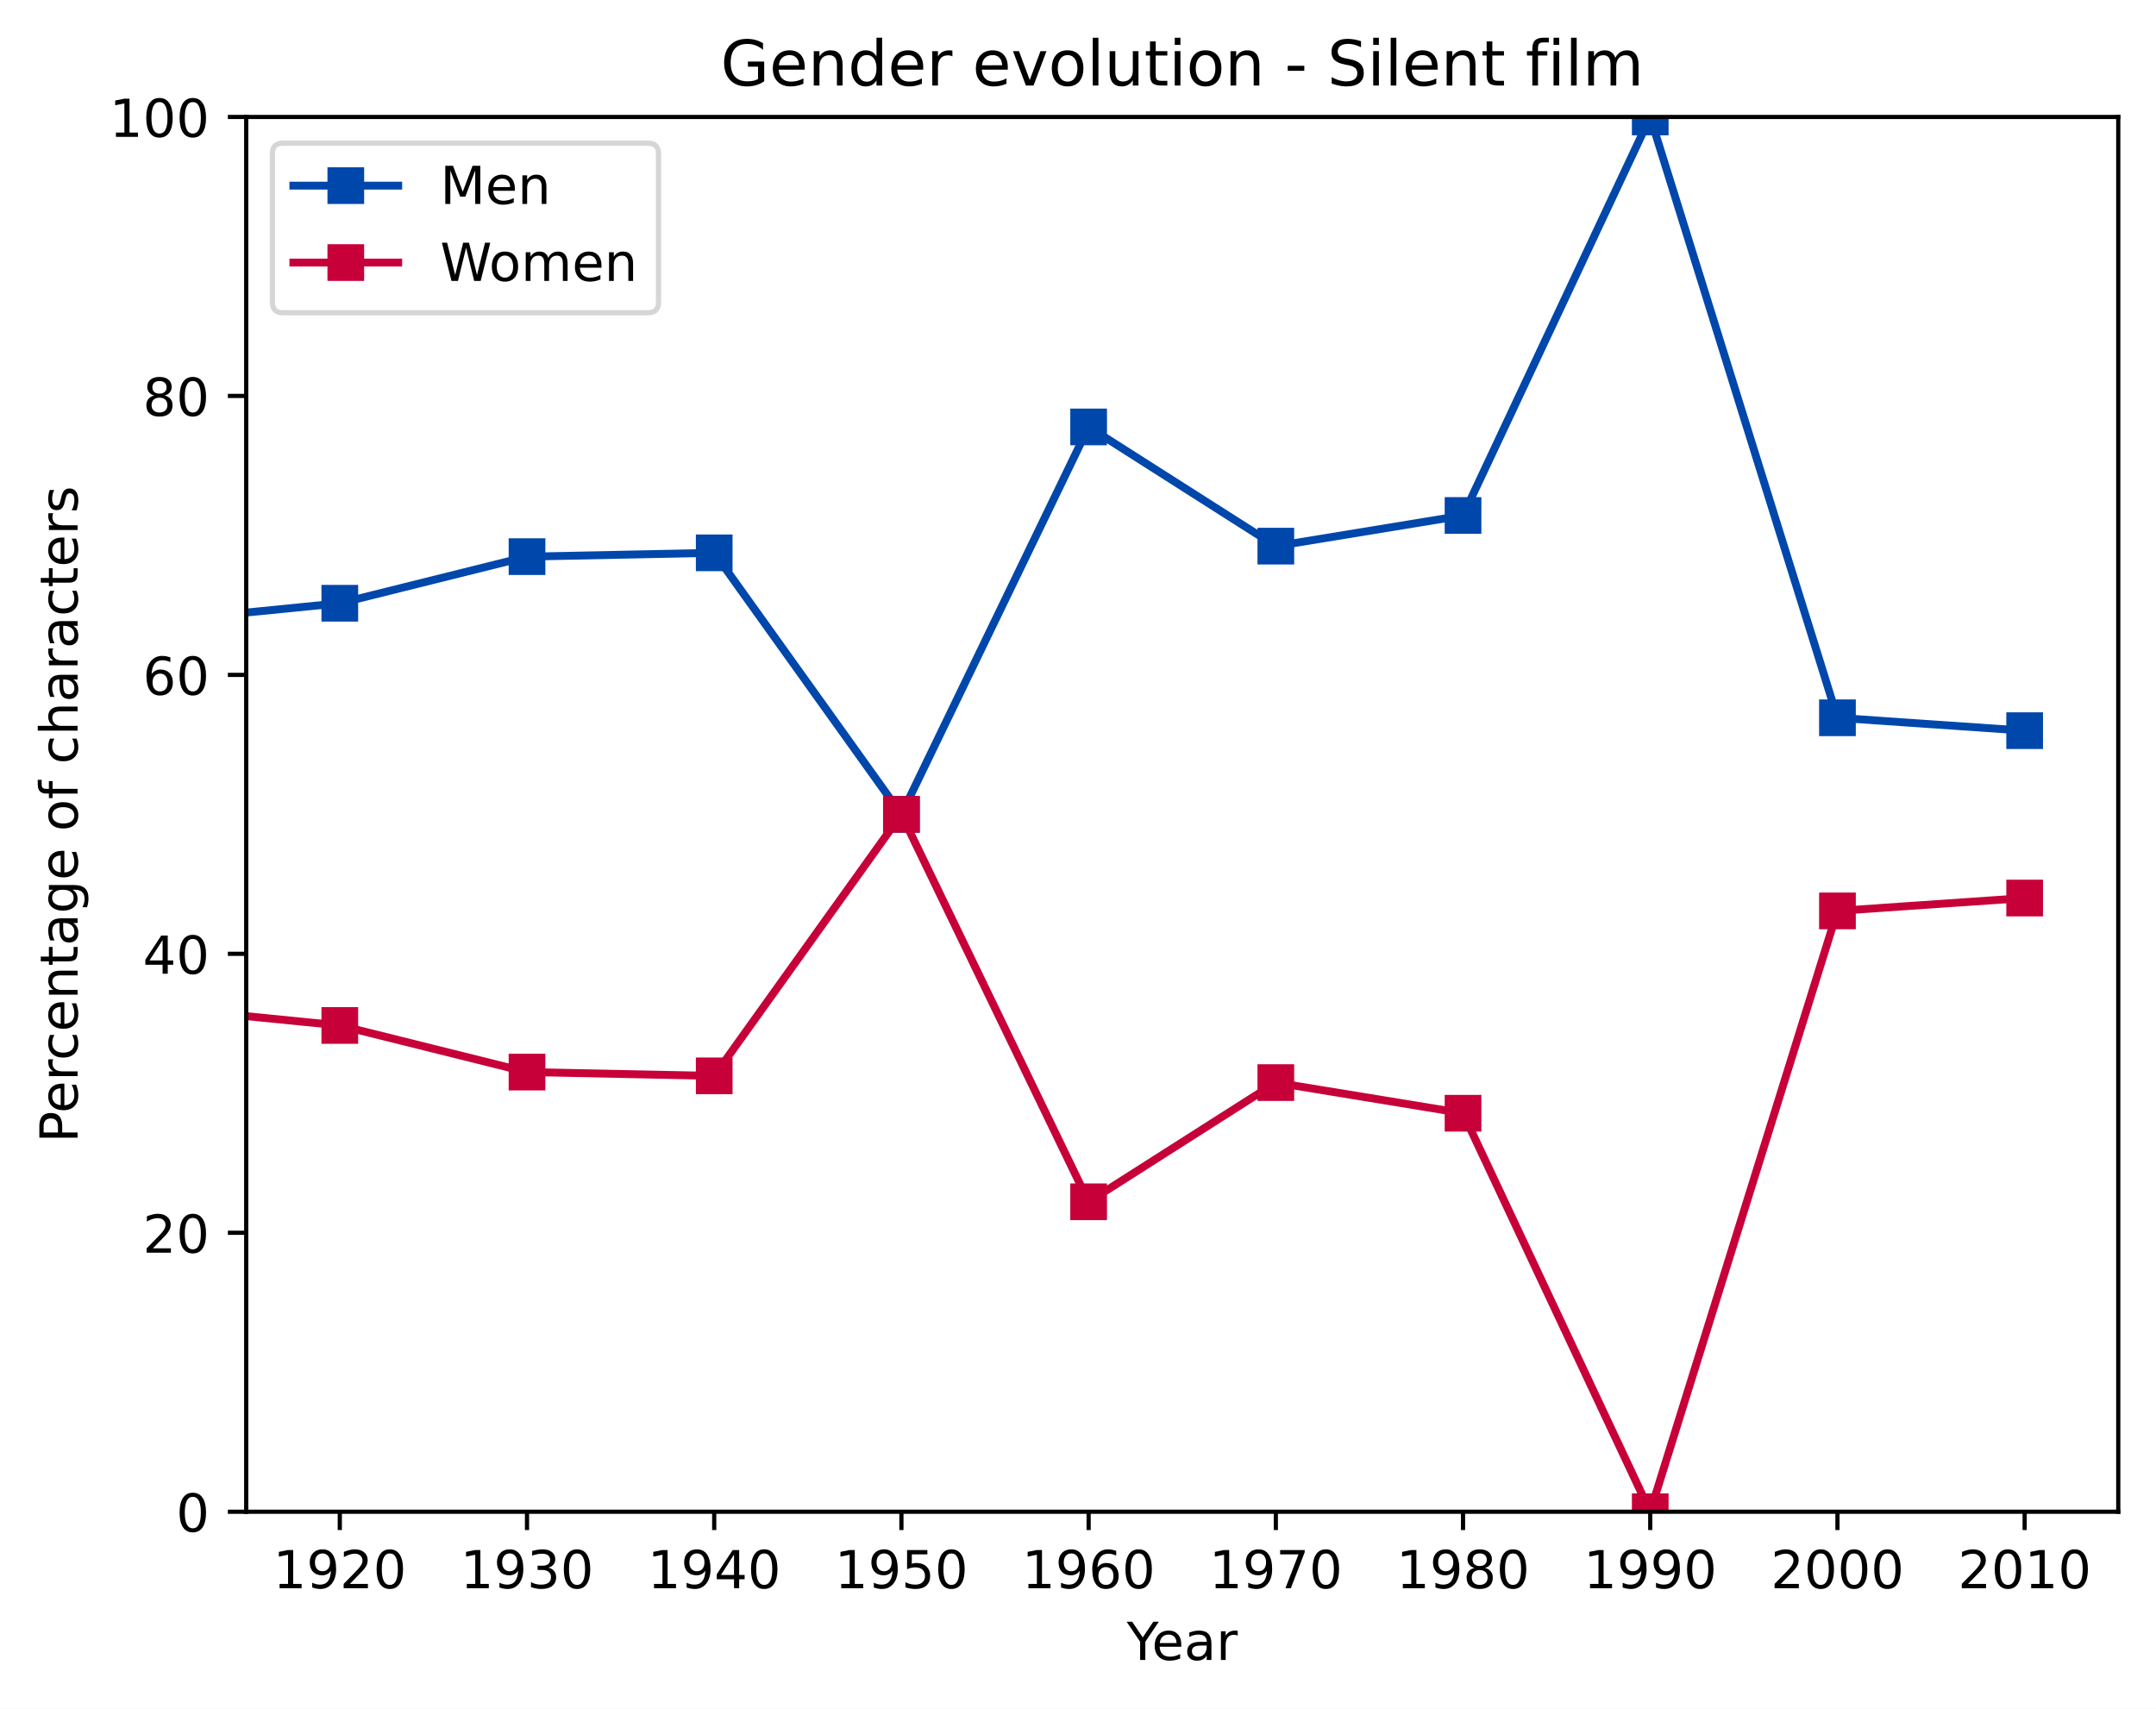
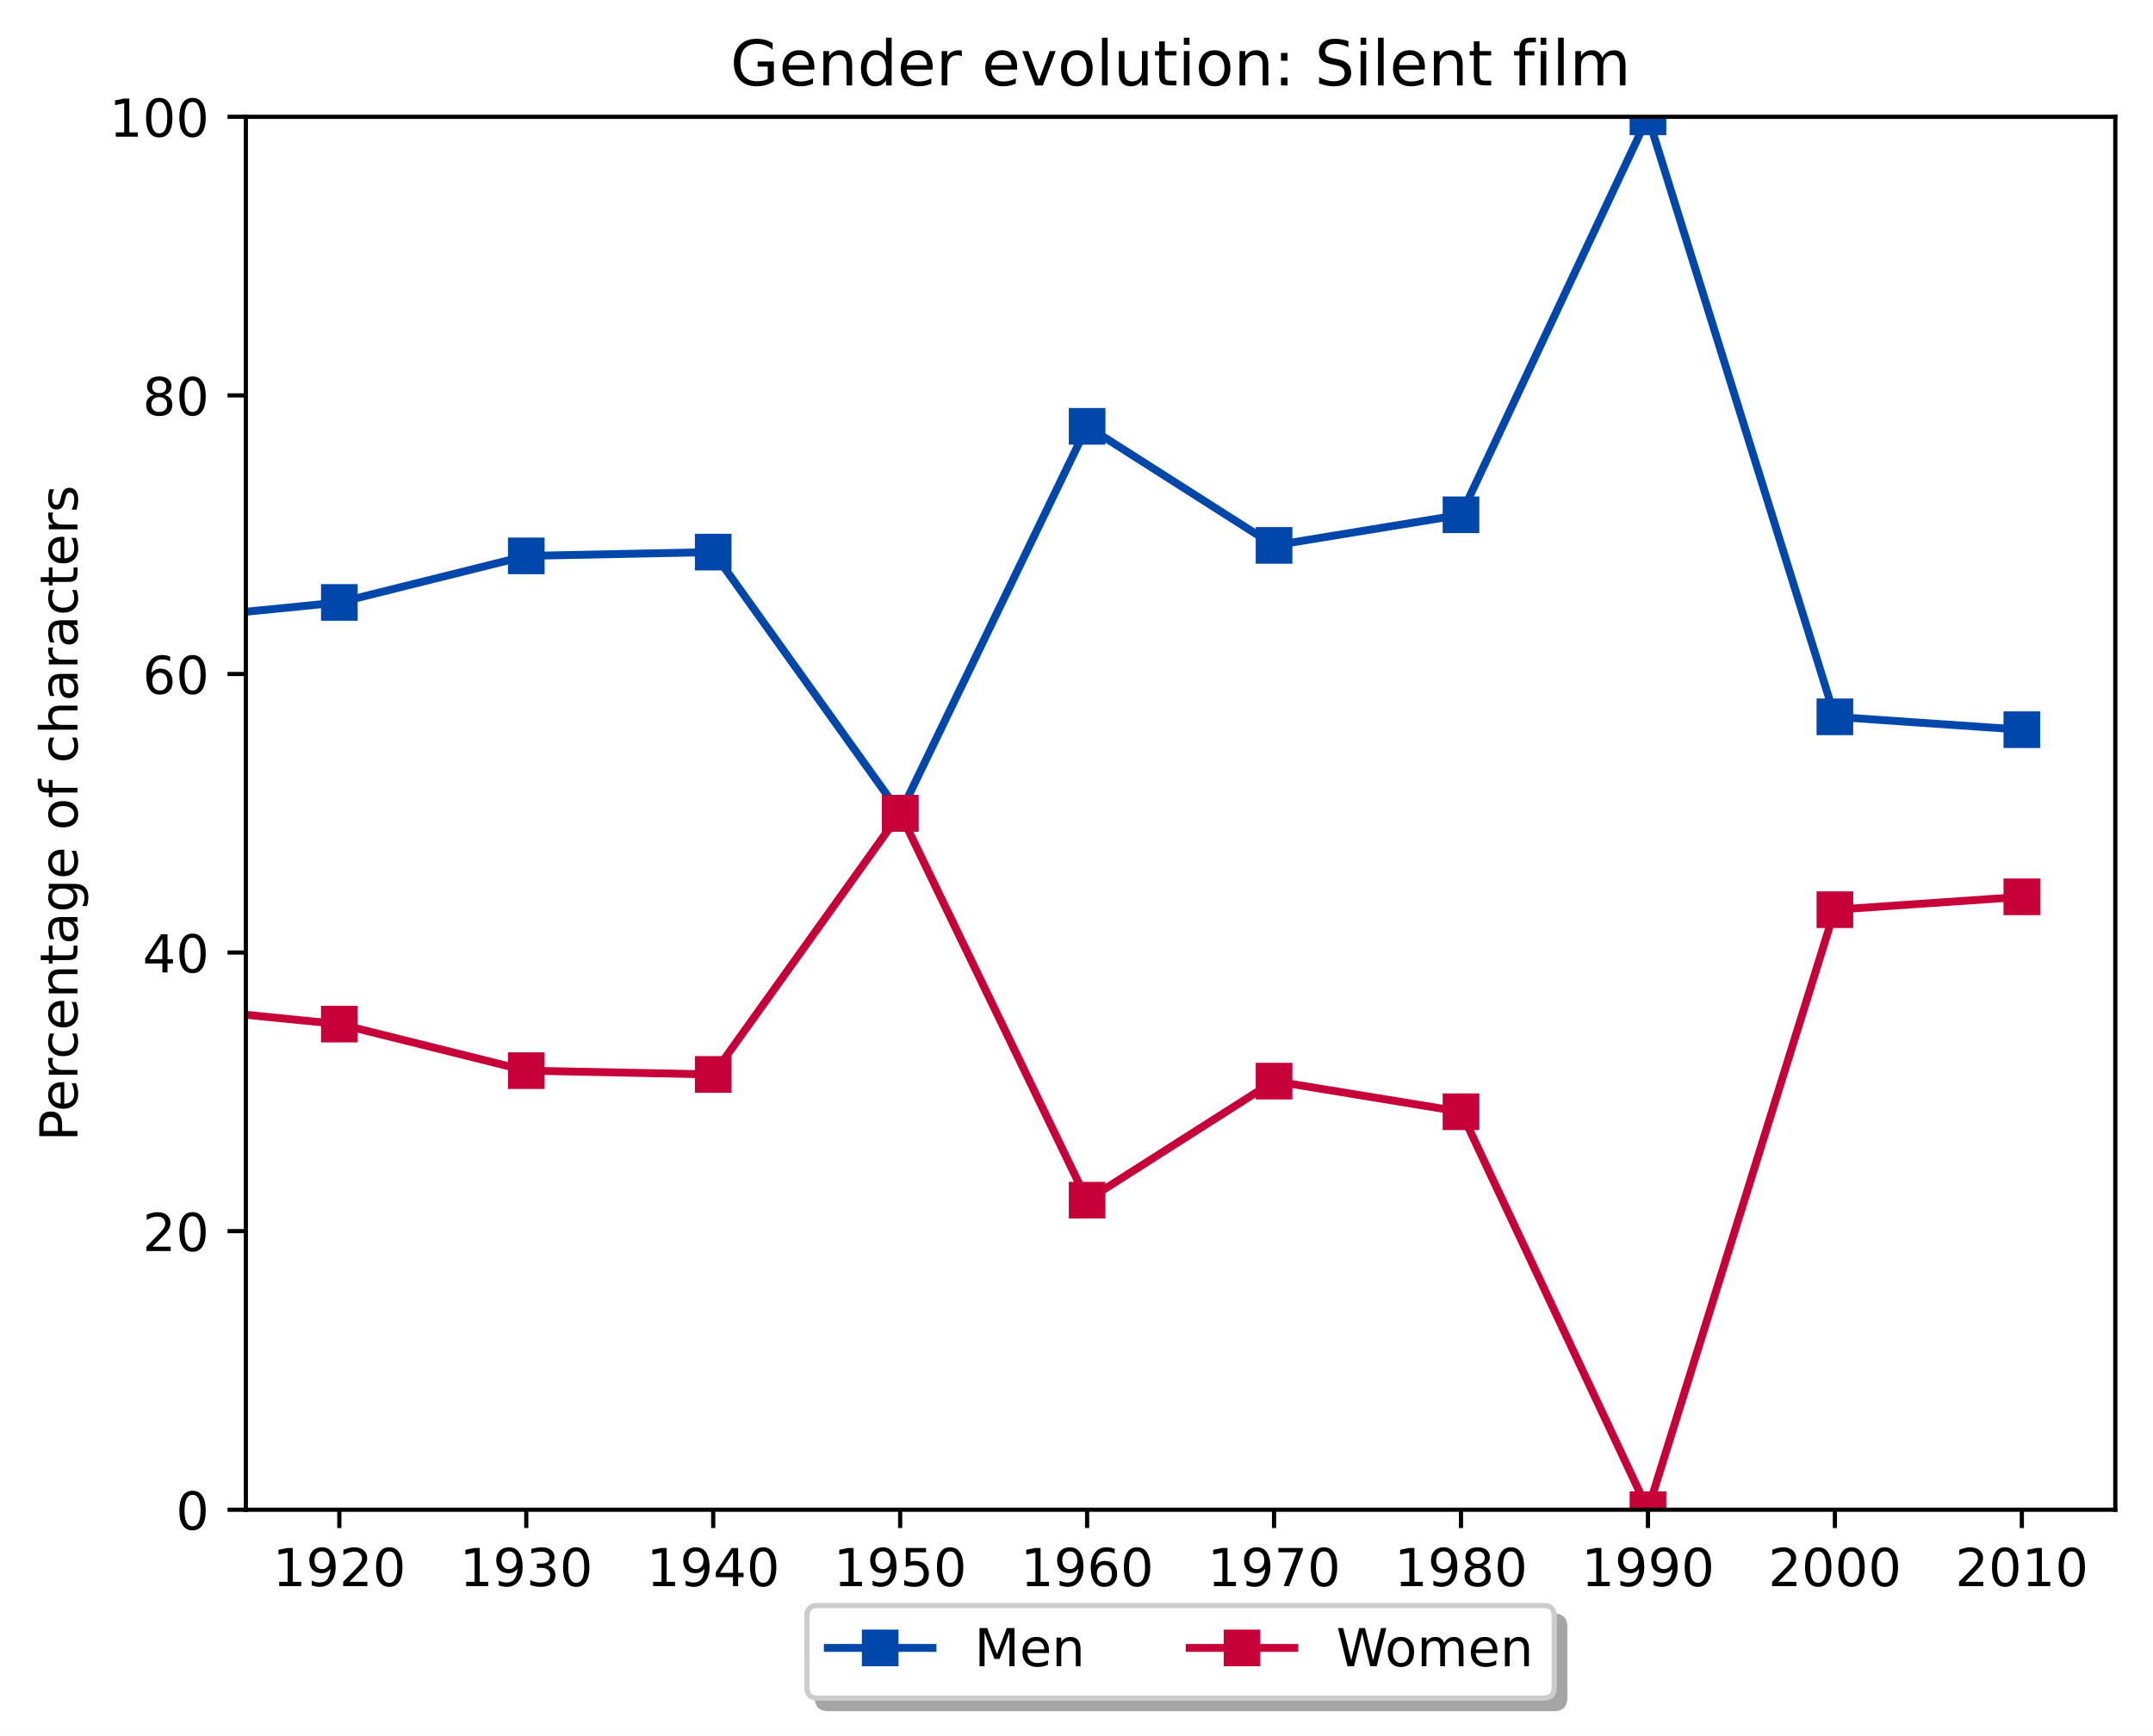
- <svg xmlns="http://www.w3.org/2000/svg" xmlns:xlink="http://www.w3.org/1999/xlink" width="411.286pt" height="325.986pt" viewBox="0 0 411.286 325.986" version="1.1">
+ <svg xmlns="http://www.w3.org/2000/svg" xmlns:xlink="http://www.w3.org/1999/xlink" width="411.286pt" height="331.614pt" viewBox="0 0 411.286 331.614" version="1.1">
  <defs>
    <style type="text/css">*{stroke-linejoin: round; stroke-linecap: butt}</style>
  </defs>
  <g id="figure_1">
    <g id="patch_1">
-       <path d="M 0 325.986  L 411.286 325.986  L 411.286 0  L 0 0  z " style="fill: #ffffff" />
+       <path d="M 0 331.614  L 411.286 331.614  L 411.286 0  L 0 0  z " style="fill: #ffffff" />
    </g>
    <g id="axes_1">
      <g id="patch_2">
        <path d="M 46.966 288.43  L 404.086 288.43  L 404.086 22.318  L 46.966 22.318  z " style="fill: #ffffff" />
      </g>
      <g id="matplotlib.axis_1">
        <g id="xtick_1">
          <g id="line2d_1">
            <defs>
-               <path id="m118acd04a3" d="M 0 0  L 0 3.5  " style="stroke: #000000; stroke-width: 0.8" />
-             </defs>
-             <g>
-               <use xlink:href="#m118acd04a3" x="64.822" y="288.43" style="stroke: #000000; stroke-width: 0.8" />
+               <path id="m0d7bddc727" d="M 0 0  L 0 3.5  " style="stroke: #000000; stroke-width: 0.8" />
+             </defs>
+             <g>
+               <use xlink:href="#m0d7bddc727" x="64.822" y="288.43" style="stroke: #000000; stroke-width: 0.8" />
            </g>
          </g>
          <g id="text_1">
            <g transform="translate(52.09663 303.0286)scale(0.1 -0.1)">
              <defs>
                <path id="DejaVuSans-31" d="M 794 531  L 1825 531  L 1825 4091  L 703 3866  L 703 4441  L 1819 4666  L 2450 4666  L 2450 531  L 3481 531  L 3481 0  L 794 0  L 794 531  z " transform="scale(0.015625)" />
                <path id="DejaVuSans-39" d="M 703 97  L 703 672  Q 941 559 1184 500  Q 1428 441 1663 441  Q 2288 441 2617 861  Q 2947 1281 2994 2138  Q 2813 1869 2534 1725  Q 2256 1581 1919 1581  Q 1219 1581 811 2004  Q 403 2428 403 3163  Q 403 3881 828 4315  Q 1253 4750 1959 4750  Q 2769 4750 3195 4129  Q 3622 3509 3622 2328  Q 3622 1225 3098 567  Q 2575 -91 1691 -91  Q 1453 -91 1209 -44  Q 966 3 703 97  z M 1959 2075  Q 2384 2075 2632 2365  Q 2881 2656 2881 3163  Q 2881 3666 2632 3958  Q 2384 4250 1959 4250  Q 1534 4250 1286 3958  Q 1038 3666 1038 3163  Q 1038 2656 1286 2365  Q 1534 2075 1959 2075  z " transform="scale(0.015625)" />
                <path id="DejaVuSans-32" d="M 1228 531  L 3431 531  L 3431 0  L 469 0  L 469 531  Q 828 903 1448 1529  Q 2069 2156 2228 2338  Q 2531 2678 2651 2914  Q 2772 3150 2772 3378  Q 2772 3750 2511 3984  Q 2250 4219 1831 4219  Q 1534 4219 1204 4116  Q 875 4013 500 3803  L 500 4441  Q 881 4594 1212 4672  Q 1544 4750 1819 4750  Q 2544 4750 2975 4387  Q 3406 4025 3406 3419  Q 3406 3131 3298 2873  Q 3191 2616 2906 2266  Q 2828 2175 2409 1742  Q 1991 1309 1228 531  z " transform="scale(0.015625)" />
                <path id="DejaVuSans-30" d="M 2034 4250  Q 1547 4250 1301 3770  Q 1056 3291 1056 2328  Q 1056 1369 1301 889  Q 1547 409 2034 409  Q 2525 409 2770 889  Q 3016 1369 3016 2328  Q 3016 3291 2770 3770  Q 2525 4250 2034 4250  z M 2034 4750  Q 2819 4750 3233 4129  Q 3647 3509 3647 2328  Q 3647 1150 3233 529  Q 2819 -91 2034 -91  Q 1250 -91 836 529  Q 422 1150 422 2328  Q 422 3509 836 4129  Q 1250 4750 2034 4750  z " transform="scale(0.015625)" />
              </defs>
              <use xlink:href="#DejaVuSans-31" />
              <use xlink:href="#DejaVuSans-39" x="63.623" />
              <use xlink:href="#DejaVuSans-32" x="127.246" />
              <use xlink:href="#DejaVuSans-30" x="190.869" />
            </g>
          </g>
        </g>
        <g id="xtick_2">
          <g id="line2d_2">
            <g>
-               <use xlink:href="#m118acd04a3" x="100.534" y="288.43" style="stroke: #000000; stroke-width: 0.8" />
+               <use xlink:href="#m0d7bddc727" x="100.534" y="288.43" style="stroke: #000000; stroke-width: 0.8" />
            </g>
          </g>
          <g id="text_2">
            <g transform="translate(87.80863 303.0286)scale(0.1 -0.1)">
              <defs>
                <path id="DejaVuSans-33" d="M 2597 2516  Q 3050 2419 3304 2112  Q 3559 1806 3559 1356  Q 3559 666 3084 287  Q 2609 -91 1734 -91  Q 1441 -91 1130 -33  Q 819 25 488 141  L 488 750  Q 750 597 1062 519  Q 1375 441 1716 441  Q 2309 441 2620 675  Q 2931 909 2931 1356  Q 2931 1769 2642 2001  Q 2353 2234 1838 2234  L 1294 2234  L 1294 2753  L 1863 2753  Q 2328 2753 2575 2939  Q 2822 3125 2822 3475  Q 2822 3834 2567 4026  Q 2313 4219 1838 4219  Q 1578 4219 1281 4162  Q 984 4106 628 3988  L 628 4550  Q 988 4650 1302 4700  Q 1616 4750 1894 4750  Q 2613 4750 3031 4423  Q 3450 4097 3450 3541  Q 3450 3153 3228 2886  Q 3006 2619 2597 2516  z " transform="scale(0.015625)" />
              </defs>
              <use xlink:href="#DejaVuSans-31" />
              <use xlink:href="#DejaVuSans-39" x="63.623" />
              <use xlink:href="#DejaVuSans-33" x="127.246" />
              <use xlink:href="#DejaVuSans-30" x="190.869" />
            </g>
          </g>
        </g>
        <g id="xtick_3">
          <g id="line2d_3">
            <g>
-               <use xlink:href="#m118acd04a3" x="136.246" y="288.43" style="stroke: #000000; stroke-width: 0.8" />
+               <use xlink:href="#m0d7bddc727" x="136.246" y="288.43" style="stroke: #000000; stroke-width: 0.8" />
            </g>
          </g>
          <g id="text_3">
            <g transform="translate(123.5206 303.0286)scale(0.1 -0.1)">
              <defs>
                <path id="DejaVuSans-34" d="M 2419 4116  L 825 1625  L 2419 1625  L 2419 4116  z M 2253 4666  L 3047 4666  L 3047 1625  L 3713 1625  L 3713 1100  L 3047 1100  L 3047 0  L 2419 0  L 2419 1100  L 313 1100  L 313 1709  L 2253 4666  z " transform="scale(0.015625)" />
              </defs>
              <use xlink:href="#DejaVuSans-31" />
              <use xlink:href="#DejaVuSans-39" x="63.623" />
              <use xlink:href="#DejaVuSans-34" x="127.246" />
              <use xlink:href="#DejaVuSans-30" x="190.869" />
            </g>
          </g>
        </g>
        <g id="xtick_4">
          <g id="line2d_4">
            <g>
-               <use xlink:href="#m118acd04a3" x="171.958" y="288.43" style="stroke: #000000; stroke-width: 0.8" />
+               <use xlink:href="#m0d7bddc727" x="171.958" y="288.43" style="stroke: #000000; stroke-width: 0.8" />
            </g>
          </g>
          <g id="text_4">
            <g transform="translate(159.2326 303.0286)scale(0.1 -0.1)">
              <defs>
                <path id="DejaVuSans-35" d="M 691 4666  L 3169 4666  L 3169 4134  L 1269 4134  L 1269 2991  Q 1406 3038 1543 3061  Q 1681 3084 1819 3084  Q 2600 3084 3056 2656  Q 3513 2228 3513 1497  Q 3513 744 3044 326  Q 2575 -91 1722 -91  Q 1428 -91 1123 -41  Q 819 9 494 109  L 494 744  Q 775 591 1075 516  Q 1375 441 1709 441  Q 2250 441 2565 725  Q 2881 1009 2881 1497  Q 2881 1984 2565 2268  Q 2250 2553 1709 2553  Q 1456 2553 1204 2497  Q 953 2441 691 2322  L 691 4666  z " transform="scale(0.015625)" />
              </defs>
              <use xlink:href="#DejaVuSans-31" />
              <use xlink:href="#DejaVuSans-39" x="63.623" />
              <use xlink:href="#DejaVuSans-35" x="127.246" />
              <use xlink:href="#DejaVuSans-30" x="190.869" />
            </g>
          </g>
        </g>
        <g id="xtick_5">
          <g id="line2d_5">
            <g>
-               <use xlink:href="#m118acd04a3" x="207.67" y="288.43" style="stroke: #000000; stroke-width: 0.8" />
+               <use xlink:href="#m0d7bddc727" x="207.67" y="288.43" style="stroke: #000000; stroke-width: 0.8" />
            </g>
          </g>
          <g id="text_5">
            <g transform="translate(194.9446 303.0286)scale(0.1 -0.1)">
              <defs>
                <path id="DejaVuSans-36" d="M 2113 2584  Q 1688 2584 1439 2293  Q 1191 2003 1191 1497  Q 1191 994 1439 701  Q 1688 409 2113 409  Q 2538 409 2786 701  Q 3034 994 3034 1497  Q 3034 2003 2786 2293  Q 2538 2584 2113 2584  z M 3366 4563  L 3366 3988  Q 3128 4100 2886 4159  Q 2644 4219 2406 4219  Q 1781 4219 1451 3797  Q 1122 3375 1075 2522  Q 1259 2794 1537 2939  Q 1816 3084 2150 3084  Q 2853 3084 3261 2657  Q 3669 2231 3669 1497  Q 3669 778 3244 343  Q 2819 -91 2113 -91  Q 1303 -91 875 529  Q 447 1150 447 2328  Q 447 3434 972 4092  Q 1497 4750 2381 4750  Q 2619 4750 2861 4703  Q 3103 4656 3366 4563  z " transform="scale(0.015625)" />
              </defs>
              <use xlink:href="#DejaVuSans-31" />
              <use xlink:href="#DejaVuSans-39" x="63.623" />
              <use xlink:href="#DejaVuSans-36" x="127.246" />
              <use xlink:href="#DejaVuSans-30" x="190.869" />
            </g>
          </g>
        </g>
        <g id="xtick_6">
          <g id="line2d_6">
            <g>
-               <use xlink:href="#m118acd04a3" x="243.382" y="288.43" style="stroke: #000000; stroke-width: 0.8" />
+               <use xlink:href="#m0d7bddc727" x="243.382" y="288.43" style="stroke: #000000; stroke-width: 0.8" />
            </g>
          </g>
          <g id="text_6">
            <g transform="translate(230.6566 303.0286)scale(0.1 -0.1)">
              <defs>
                <path id="DejaVuSans-37" d="M 525 4666  L 3525 4666  L 3525 4397  L 1831 0  L 1172 0  L 2766 4134  L 525 4134  L 525 4666  z " transform="scale(0.015625)" />
              </defs>
              <use xlink:href="#DejaVuSans-31" />
              <use xlink:href="#DejaVuSans-39" x="63.623" />
              <use xlink:href="#DejaVuSans-37" x="127.246" />
              <use xlink:href="#DejaVuSans-30" x="190.869" />
            </g>
          </g>
        </g>
        <g id="xtick_7">
          <g id="line2d_7">
            <g>
-               <use xlink:href="#m118acd04a3" x="279.094" y="288.43" style="stroke: #000000; stroke-width: 0.8" />
+               <use xlink:href="#m0d7bddc727" x="279.094" y="288.43" style="stroke: #000000; stroke-width: 0.8" />
            </g>
          </g>
          <g id="text_7">
            <g transform="translate(266.3686 303.0286)scale(0.1 -0.1)">
              <defs>
                <path id="DejaVuSans-38" d="M 2034 2216  Q 1584 2216 1326 1975  Q 1069 1734 1069 1313  Q 1069 891 1326 650  Q 1584 409 2034 409  Q 2484 409 2743 651  Q 3003 894 3003 1313  Q 3003 1734 2745 1975  Q 2488 2216 2034 2216  z M 1403 2484  Q 997 2584 770 2862  Q 544 3141 544 3541  Q 544 4100 942 4425  Q 1341 4750 2034 4750  Q 2731 4750 3128 4425  Q 3525 4100 3525 3541  Q 3525 3141 3298 2862  Q 3072 2584 2669 2484  Q 3125 2378 3379 2068  Q 3634 1759 3634 1313  Q 3634 634 3220 271  Q 2806 -91 2034 -91  Q 1263 -91 848 271  Q 434 634 434 1313  Q 434 1759 690 2068  Q 947 2378 1403 2484  z M 1172 3481  Q 1172 3119 1398 2916  Q 1625 2713 2034 2713  Q 2441 2713 2670 2916  Q 2900 3119 2900 3481  Q 2900 3844 2670 4047  Q 2441 4250 2034 4250  Q 1625 4250 1398 4047  Q 1172 3844 1172 3481  z " transform="scale(0.015625)" />
              </defs>
              <use xlink:href="#DejaVuSans-31" />
              <use xlink:href="#DejaVuSans-39" x="63.623" />
              <use xlink:href="#DejaVuSans-38" x="127.246" />
              <use xlink:href="#DejaVuSans-30" x="190.869" />
            </g>
          </g>
        </g>
        <g id="xtick_8">
          <g id="line2d_8">
            <g>
-               <use xlink:href="#m118acd04a3" x="314.806" y="288.43" style="stroke: #000000; stroke-width: 0.8" />
+               <use xlink:href="#m0d7bddc727" x="314.806" y="288.43" style="stroke: #000000; stroke-width: 0.8" />
            </g>
          </g>
          <g id="text_8">
            <g transform="translate(302.0806 303.0286)scale(0.1 -0.1)">
              <use xlink:href="#DejaVuSans-31" />
              <use xlink:href="#DejaVuSans-39" x="63.623" />
              <use xlink:href="#DejaVuSans-39" x="127.246" />
              <use xlink:href="#DejaVuSans-30" x="190.869" />
            </g>
          </g>
        </g>
        <g id="xtick_9">
          <g id="line2d_9">
            <g>
-               <use xlink:href="#m118acd04a3" x="350.518" y="288.43" style="stroke: #000000; stroke-width: 0.8" />
+               <use xlink:href="#m0d7bddc727" x="350.518" y="288.43" style="stroke: #000000; stroke-width: 0.8" />
            </g>
          </g>
          <g id="text_9">
            <g transform="translate(337.7926 303.0286)scale(0.1 -0.1)">
              <use xlink:href="#DejaVuSans-32" />
              <use xlink:href="#DejaVuSans-30" x="63.623" />
              <use xlink:href="#DejaVuSans-30" x="127.246" />
              <use xlink:href="#DejaVuSans-30" x="190.869" />
            </g>
          </g>
        </g>
        <g id="xtick_10">
          <g id="line2d_10">
            <g>
-               <use xlink:href="#m118acd04a3" x="386.23" y="288.43" style="stroke: #000000; stroke-width: 0.8" />
+               <use xlink:href="#m0d7bddc727" x="386.23" y="288.43" style="stroke: #000000; stroke-width: 0.8" />
            </g>
          </g>
          <g id="text_10">
            <g transform="translate(373.5046 303.0286)scale(0.1 -0.1)">
              <use xlink:href="#DejaVuSans-32" />
              <use xlink:href="#DejaVuSans-30" x="63.623" />
              <use xlink:href="#DejaVuSans-31" x="127.246" />
              <use xlink:href="#DejaVuSans-30" x="190.869" />
            </g>
          </g>
        </g>
        <g id="text_11">
          <g transform="translate(214.9381 316.7067)scale(0.1 -0.1)">
            <defs>
              <path id="DejaVuSans-59" d="M -13 4666  L 666 4666  L 1959 2747  L 3244 4666  L 3922 4666  L 2272 2222  L 2272 0  L 1638 0  L 1638 2222  L -13 4666  z " transform="scale(0.015625)" />
              <path id="DejaVuSans-65" d="M 3597 1894  L 3597 1613  L 953 1613  Q 991 1019 1311 708  Q 1631 397 2203 397  Q 2534 397 2845 478  Q 3156 559 3463 722  L 3463 178  Q 3153 47 2828 -22  Q 2503 -91 2169 -91  Q 1331 -91 842 396  Q 353 884 353 1716  Q 353 2575 817 3079  Q 1281 3584 2069 3584  Q 2775 3584 3186 3129  Q 3597 2675 3597 1894  z M 3022 2063  Q 3016 2534 2758 2815  Q 2500 3097 2075 3097  Q 1594 3097 1305 2825  Q 1016 2553 972 2059  L 3022 2063  z " transform="scale(0.015625)" />
              <path id="DejaVuSans-61" d="M 2194 1759  Q 1497 1759 1228 1600  Q 959 1441 959 1056  Q 959 750 1161 570  Q 1363 391 1709 391  Q 2188 391 2477 730  Q 2766 1069 2766 1631  L 2766 1759  L 2194 1759  z M 3341 1997  L 3341 0  L 2766 0  L 2766 531  Q 2569 213 2275 61  Q 1981 -91 1556 -91  Q 1019 -91 701 211  Q 384 513 384 1019  Q 384 1609 779 1909  Q 1175 2209 1959 2209  L 2766 2209  L 2766 2266  Q 2766 2663 2505 2880  Q 2244 3097 1772 3097  Q 1472 3097 1187 3025  Q 903 2953 641 2809  L 641 3341  Q 956 3463 1253 3523  Q 1550 3584 1831 3584  Q 2591 3584 2966 3190  Q 3341 2797 3341 1997  z " transform="scale(0.015625)" />
              <path id="DejaVuSans-72" d="M 2631 2963  Q 2534 3019 2420 3045  Q 2306 3072 2169 3072  Q 1681 3072 1420 2755  Q 1159 2438 1159 1844  L 1159 0  L 581 0  L 581 3500  L 1159 3500  L 1159 2956  Q 1341 3275 1631 3429  Q 1922 3584 2338 3584  Q 2397 3584 2469 3576  Q 2541 3569 2628 3553  L 2631 2963  z " transform="scale(0.015625)" />
            </defs>
            <use xlink:href="#DejaVuSans-59" />
            <use xlink:href="#DejaVuSans-65" x="47.834" />
            <use xlink:href="#DejaVuSans-61" x="109.357" />
            <use xlink:href="#DejaVuSans-72" x="170.637" />
          </g>
        </g>
      </g>
      <g id="matplotlib.axis_2">
        <g id="ytick_1">
          <g id="line2d_11">
            <defs>
-               <path id="me75e5fc058" d="M 0 0  L -3.5 0  " style="stroke: #000000; stroke-width: 0.8" />
-             </defs>
-             <g>
-               <use xlink:href="#me75e5fc058" x="46.966" y="288.43" style="stroke: #000000; stroke-width: 0.8" />
+               <path id="m23dec23ddc" d="M 0 0  L -3.5 0  " style="stroke: #000000; stroke-width: 0.8" />
+             </defs>
+             <g>
+               <use xlink:href="#m23dec23ddc" x="46.966" y="288.43" style="stroke: #000000; stroke-width: 0.8" />
            </g>
          </g>
          <g id="text_12">
            <g transform="translate(33.60312 292.2293)scale(0.1 -0.1)">
              <use xlink:href="#DejaVuSans-30" />
            </g>
          </g>
        </g>
        <g id="ytick_2">
          <g id="line2d_12">
            <g>
-               <use xlink:href="#me75e5fc058" x="46.966" y="235.208" style="stroke: #000000; stroke-width: 0.8" />
+               <use xlink:href="#m23dec23ddc" x="46.966" y="235.208" style="stroke: #000000; stroke-width: 0.8" />
            </g>
          </g>
          <g id="text_13">
            <g transform="translate(27.24063 239.0069)scale(0.1 -0.1)">
              <use xlink:href="#DejaVuSans-32" />
              <use xlink:href="#DejaVuSans-30" x="63.623" />
            </g>
          </g>
        </g>
        <g id="ytick_3">
          <g id="line2d_13">
            <g>
-               <use xlink:href="#me75e5fc058" x="46.966" y="181.985" style="stroke: #000000; stroke-width: 0.8" />
+               <use xlink:href="#m23dec23ddc" x="46.966" y="181.985" style="stroke: #000000; stroke-width: 0.8" />
            </g>
          </g>
          <g id="text_14">
            <g transform="translate(27.24063 185.7845)scale(0.1 -0.1)">
              <use xlink:href="#DejaVuSans-34" />
              <use xlink:href="#DejaVuSans-30" x="63.623" />
            </g>
          </g>
        </g>
        <g id="ytick_4">
          <g id="line2d_14">
            <g>
-               <use xlink:href="#me75e5fc058" x="46.966" y="128.763" style="stroke: #000000; stroke-width: 0.8" />
+               <use xlink:href="#m23dec23ddc" x="46.966" y="128.763" style="stroke: #000000; stroke-width: 0.8" />
            </g>
          </g>
          <g id="text_15">
            <g transform="translate(27.24063 132.5621)scale(0.1 -0.1)">
              <use xlink:href="#DejaVuSans-36" />
              <use xlink:href="#DejaVuSans-30" x="63.623" />
            </g>
          </g>
        </g>
        <g id="ytick_5">
          <g id="line2d_15">
            <g>
-               <use xlink:href="#me75e5fc058" x="46.966" y="75.541" style="stroke: #000000; stroke-width: 0.8" />
+               <use xlink:href="#m23dec23ddc" x="46.966" y="75.541" style="stroke: #000000; stroke-width: 0.8" />
            </g>
          </g>
          <g id="text_16">
            <g transform="translate(27.24063 79.33974)scale(0.1 -0.1)">
              <use xlink:href="#DejaVuSans-38" />
              <use xlink:href="#DejaVuSans-30" x="63.623" />
            </g>
          </g>
        </g>
        <g id="ytick_6">
          <g id="line2d_16">
            <g>
-               <use xlink:href="#me75e5fc058" x="46.966" y="22.318" style="stroke: #000000; stroke-width: 0.8" />
+               <use xlink:href="#m23dec23ddc" x="46.966" y="22.318" style="stroke: #000000; stroke-width: 0.8" />
            </g>
          </g>
          <g id="text_17">
            <g transform="translate(20.87813 26.11734)scale(0.1 -0.1)">
              <use xlink:href="#DejaVuSans-31" />
              <use xlink:href="#DejaVuSans-30" x="63.623" />
              <use xlink:href="#DejaVuSans-30" x="127.246" />
            </g>
          </g>
        </g>
        <g id="text_18">
          <g transform="translate(14.79844 218.0421)rotate(-90)scale(0.1 -0.1)">
            <defs>
              <path id="DejaVuSans-50" d="M 1259 4147  L 1259 2394  L 2053 2394  Q 2494 2394 2734 2622  Q 2975 2850 2975 3272  Q 2975 3691 2734 3919  Q 2494 4147 2053 4147  L 1259 4147  z M 628 4666  L 2053 4666  Q 2838 4666 3239 4311  Q 3641 3956 3641 3272  Q 3641 2581 3239 2228  Q 2838 1875 2053 1875  L 1259 1875  L 1259 0  L 628 0  L 628 4666  z " transform="scale(0.015625)" />
              <path id="DejaVuSans-63" d="M 3122 3366  L 3122 2828  Q 2878 2963 2633 3030  Q 2388 3097 2138 3097  Q 1578 3097 1268 2742  Q 959 2388 959 1747  Q 959 1106 1268 751  Q 1578 397 2138 397  Q 2388 397 2633 464  Q 2878 531 3122 666  L 3122 134  Q 2881 22 2623 -34  Q 2366 -91 2075 -91  Q 1284 -91 818 406  Q 353 903 353 1747  Q 353 2603 823 3093  Q 1294 3584 2113 3584  Q 2378 3584 2631 3529  Q 2884 3475 3122 3366  z " transform="scale(0.015625)" />
              <path id="DejaVuSans-6e" d="M 3513 2113  L 3513 0  L 2938 0  L 2938 2094  Q 2938 2591 2744 2837  Q 2550 3084 2163 3084  Q 1697 3084 1428 2787  Q 1159 2491 1159 1978  L 1159 0  L 581 0  L 581 3500  L 1159 3500  L 1159 2956  Q 1366 3272 1645 3428  Q 1925 3584 2291 3584  Q 2894 3584 3203 3211  Q 3513 2838 3513 2113  z " transform="scale(0.015625)" />
              <path id="DejaVuSans-74" d="M 1172 4494  L 1172 3500  L 2356 3500  L 2356 3053  L 1172 3053  L 1172 1153  Q 1172 725 1289 603  Q 1406 481 1766 481  L 2356 481  L 2356 0  L 1766 0  Q 1100 0 847 248  Q 594 497 594 1153  L 594 3053  L 172 3053  L 172 3500  L 594 3500  L 594 4494  L 1172 4494  z " transform="scale(0.015625)" />
              <path id="DejaVuSans-67" d="M 2906 1791  Q 2906 2416 2648 2759  Q 2391 3103 1925 3103  Q 1463 3103 1205 2759  Q 947 2416 947 1791  Q 947 1169 1205 825  Q 1463 481 1925 481  Q 2391 481 2648 825  Q 2906 1169 2906 1791  z M 3481 434  Q 3481 -459 3084 -895  Q 2688 -1331 1869 -1331  Q 1566 -1331 1297 -1286  Q 1028 -1241 775 -1147  L 775 -588  Q 1028 -725 1275 -790  Q 1522 -856 1778 -856  Q 2344 -856 2625 -561  Q 2906 -266 2906 331  L 2906 616  Q 2728 306 2450 153  Q 2172 0 1784 0  Q 1141 0 747 490  Q 353 981 353 1791  Q 353 2603 747 3093  Q 1141 3584 1784 3584  Q 2172 3584 2450 3431  Q 2728 3278 2906 2969  L 2906 3500  L 3481 3500  L 3481 434  z " transform="scale(0.015625)" />
              <path id="DejaVuSans-20" transform="scale(0.015625)" />
              <path id="DejaVuSans-6f" d="M 1959 3097  Q 1497 3097 1228 2736  Q 959 2375 959 1747  Q 959 1119 1226 758  Q 1494 397 1959 397  Q 2419 397 2687 759  Q 2956 1122 2956 1747  Q 2956 2369 2687 2733  Q 2419 3097 1959 3097  z M 1959 3584  Q 2709 3584 3137 3096  Q 3566 2609 3566 1747  Q 3566 888 3137 398  Q 2709 -91 1959 -91  Q 1206 -91 779 398  Q 353 888 353 1747  Q 353 2609 779 3096  Q 1206 3584 1959 3584  z " transform="scale(0.015625)" />
              <path id="DejaVuSans-66" d="M 2375 4863  L 2375 4384  L 1825 4384  Q 1516 4384 1395 4259  Q 1275 4134 1275 3809  L 1275 3500  L 2222 3500  L 2222 3053  L 1275 3053  L 1275 0  L 697 0  L 697 3053  L 147 3053  L 147 3500  L 697 3500  L 697 3744  Q 697 4328 969 4595  Q 1241 4863 1831 4863  L 2375 4863  z " transform="scale(0.015625)" />
              <path id="DejaVuSans-68" d="M 3513 2113  L 3513 0  L 2938 0  L 2938 2094  Q 2938 2591 2744 2837  Q 2550 3084 2163 3084  Q 1697 3084 1428 2787  Q 1159 2491 1159 1978  L 1159 0  L 581 0  L 581 4863  L 1159 4863  L 1159 2956  Q 1366 3272 1645 3428  Q 1925 3584 2291 3584  Q 2894 3584 3203 3211  Q 3513 2838 3513 2113  z " transform="scale(0.015625)" />
              <path id="DejaVuSans-73" d="M 2834 3397  L 2834 2853  Q 2591 2978 2328 3040  Q 2066 3103 1784 3103  Q 1356 3103 1142 2972  Q 928 2841 928 2578  Q 928 2378 1081 2264  Q 1234 2150 1697 2047  L 1894 2003  Q 2506 1872 2764 1633  Q 3022 1394 3022 966  Q 3022 478 2636 193  Q 2250 -91 1575 -91  Q 1294 -91 989 -36  Q 684 19 347 128  L 347 722  Q 666 556 975 473  Q 1284 391 1588 391  Q 1994 391 2212 530  Q 2431 669 2431 922  Q 2431 1156 2273 1281  Q 2116 1406 1581 1522  L 1381 1569  Q 847 1681 609 1914  Q 372 2147 372 2553  Q 372 3047 722 3315  Q 1072 3584 1716 3584  Q 2034 3584 2315 3537  Q 2597 3491 2834 3397  z " transform="scale(0.015625)" />
            </defs>
            <use xlink:href="#DejaVuSans-50" />
            <use xlink:href="#DejaVuSans-65" x="56.678" />
            <use xlink:href="#DejaVuSans-72" x="118.201" />
            <use xlink:href="#DejaVuSans-63" x="157.064" />
            <use xlink:href="#DejaVuSans-65" x="212.045" />
            <use xlink:href="#DejaVuSans-6e" x="273.568" />
            <use xlink:href="#DejaVuSans-74" x="336.947" />
            <use xlink:href="#DejaVuSans-61" x="376.156" />
            <use xlink:href="#DejaVuSans-67" x="437.436" />
            <use xlink:href="#DejaVuSans-65" x="500.912" />
            <use xlink:href="#DejaVuSans-20" x="562.436" />
            <use xlink:href="#DejaVuSans-6f" x="594.223" />
            <use xlink:href="#DejaVuSans-66" x="655.404" />
            <use xlink:href="#DejaVuSans-20" x="690.609" />
            <use xlink:href="#DejaVuSans-63" x="722.396" />
            <use xlink:href="#DejaVuSans-68" x="777.377" />
            <use xlink:href="#DejaVuSans-61" x="840.756" />
            <use xlink:href="#DejaVuSans-72" x="902.035" />
            <use xlink:href="#DejaVuSans-61" x="943.148" />
            <use xlink:href="#DejaVuSans-63" x="1004.428" />
            <use xlink:href="#DejaVuSans-74" x="1059.408" />
            <use xlink:href="#DejaVuSans-65" x="1098.617" />
            <use xlink:href="#DejaVuSans-72" x="1160.141" />
            <use xlink:href="#DejaVuSans-73" x="1201.254" />
          </g>
        </g>
      </g>
      <g id="line2d_17">
-         <path d="M -1 112.22  L 29.11 118.658  L 64.822 115.095  L 100.534 106.201  L 136.246 105.478  L 171.958 155.374  L 207.67 81.454  L 243.382 104.199  L 279.094 98.35  L 314.806 22.318  L 350.518 136.951  L 386.23 139.407  " clip-path="url(#pb2862cf0a6)" style="fill: none; stroke: #0047ab; stroke-width: 1.5; stroke-linecap: square" />
+         <path d="M -1 112.22  L 29.11 118.658  L 64.822 115.095  L 100.534 106.201  L 136.246 105.478  L 171.958 155.374  L 207.67 81.454  L 243.382 104.199  L 279.094 98.35  L 314.806 22.318  L 350.518 136.951  L 386.23 139.407  " clip-path="url(#p6477aa3c67)" style="fill: none; stroke: #0047ab; stroke-width: 1.5; stroke-linecap: square" />
        <defs>
-           <path id="m4b5ffa014d" d="M -3 3  L 3 3  L 3 -3  L -3 -3  z " style="stroke: #0047ab; stroke-linejoin: miter" />
+           <path id="m6dc7c6999c" d="M -3 3  L 3 3  L 3 -3  L -3 -3  z " style="stroke: #0047ab; stroke-linejoin: miter" />
        </defs>
-         <g clip-path="url(#pb2862cf0a6)">
-           <use xlink:href="#m4b5ffa014d" x="-1" y="112.22" style="fill: #0047ab; stroke: #0047ab; stroke-linejoin: miter" />
-           <use xlink:href="#m4b5ffa014d" x="29.11" y="118.658" style="fill: #0047ab; stroke: #0047ab; stroke-linejoin: miter" />
-           <use xlink:href="#m4b5ffa014d" x="64.822" y="115.095" style="fill: #0047ab; stroke: #0047ab; stroke-linejoin: miter" />
-           <use xlink:href="#m4b5ffa014d" x="100.534" y="106.201" style="fill: #0047ab; stroke: #0047ab; stroke-linejoin: miter" />
-           <use xlink:href="#m4b5ffa014d" x="136.246" y="105.478" style="fill: #0047ab; stroke: #0047ab; stroke-linejoin: miter" />
-           <use xlink:href="#m4b5ffa014d" x="171.958" y="155.374" style="fill: #0047ab; stroke: #0047ab; stroke-linejoin: miter" />
-           <use xlink:href="#m4b5ffa014d" x="207.67" y="81.454" style="fill: #0047ab; stroke: #0047ab; stroke-linejoin: miter" />
-           <use xlink:href="#m4b5ffa014d" x="243.382" y="104.199" style="fill: #0047ab; stroke: #0047ab; stroke-linejoin: miter" />
-           <use xlink:href="#m4b5ffa014d" x="279.094" y="98.35" style="fill: #0047ab; stroke: #0047ab; stroke-linejoin: miter" />
-           <use xlink:href="#m4b5ffa014d" x="314.806" y="22.318" style="fill: #0047ab; stroke: #0047ab; stroke-linejoin: miter" />
-           <use xlink:href="#m4b5ffa014d" x="350.518" y="136.951" style="fill: #0047ab; stroke: #0047ab; stroke-linejoin: miter" />
-           <use xlink:href="#m4b5ffa014d" x="386.23" y="139.407" style="fill: #0047ab; stroke: #0047ab; stroke-linejoin: miter" />
+         <g clip-path="url(#p6477aa3c67)">
+           <use xlink:href="#m6dc7c6999c" x="-1" y="112.22" style="fill: #0047ab; stroke: #0047ab; stroke-linejoin: miter" />
+           <use xlink:href="#m6dc7c6999c" x="29.11" y="118.658" style="fill: #0047ab; stroke: #0047ab; stroke-linejoin: miter" />
+           <use xlink:href="#m6dc7c6999c" x="64.822" y="115.095" style="fill: #0047ab; stroke: #0047ab; stroke-linejoin: miter" />
+           <use xlink:href="#m6dc7c6999c" x="100.534" y="106.201" style="fill: #0047ab; stroke: #0047ab; stroke-linejoin: miter" />
+           <use xlink:href="#m6dc7c6999c" x="136.246" y="105.478" style="fill: #0047ab; stroke: #0047ab; stroke-linejoin: miter" />
+           <use xlink:href="#m6dc7c6999c" x="171.958" y="155.374" style="fill: #0047ab; stroke: #0047ab; stroke-linejoin: miter" />
+           <use xlink:href="#m6dc7c6999c" x="207.67" y="81.454" style="fill: #0047ab; stroke: #0047ab; stroke-linejoin: miter" />
+           <use xlink:href="#m6dc7c6999c" x="243.382" y="104.199" style="fill: #0047ab; stroke: #0047ab; stroke-linejoin: miter" />
+           <use xlink:href="#m6dc7c6999c" x="279.094" y="98.35" style="fill: #0047ab; stroke: #0047ab; stroke-linejoin: miter" />
+           <use xlink:href="#m6dc7c6999c" x="314.806" y="22.318" style="fill: #0047ab; stroke: #0047ab; stroke-linejoin: miter" />
+           <use xlink:href="#m6dc7c6999c" x="350.518" y="136.951" style="fill: #0047ab; stroke: #0047ab; stroke-linejoin: miter" />
+           <use xlink:href="#m6dc7c6999c" x="386.23" y="139.407" style="fill: #0047ab; stroke: #0047ab; stroke-linejoin: miter" />
        </g>
      </g>
      <g id="line2d_18">
-         <path d="M -1 198.528  L 29.11 192.09  L 64.822 195.653  L 100.534 204.547  L 136.246 205.27  L 171.958 155.374  L 207.67 229.294  L 243.382 206.55  L 279.094 212.398  L 314.806 288.43  L 350.518 173.797  L 386.23 171.341  " clip-path="url(#pb2862cf0a6)" style="fill: none; stroke: #c70039; stroke-width: 1.5; stroke-linecap: square" />
+         <path d="M -1 198.528  L 29.11 192.09  L 64.822 195.653  L 100.534 204.547  L 136.246 205.27  L 171.958 155.374  L 207.67 229.294  L 243.382 206.55  L 279.094 212.398  L 314.806 288.43  L 350.518 173.797  L 386.23 171.341  " clip-path="url(#p6477aa3c67)" style="fill: none; stroke: #c70039; stroke-width: 1.5; stroke-linecap: square" />
        <defs>
-           <path id="mb31ae7bc95" d="M -3 3  L 3 3  L 3 -3  L -3 -3  z " style="stroke: #c70039; stroke-linejoin: miter" />
+           <path id="m2e3246df19" d="M -3 3  L 3 3  L 3 -3  L -3 -3  z " style="stroke: #c70039; stroke-linejoin: miter" />
        </defs>
-         <g clip-path="url(#pb2862cf0a6)">
-           <use xlink:href="#mb31ae7bc95" x="-1" y="198.528" style="fill: #c70039; stroke: #c70039; stroke-linejoin: miter" />
-           <use xlink:href="#mb31ae7bc95" x="29.11" y="192.09" style="fill: #c70039; stroke: #c70039; stroke-linejoin: miter" />
-           <use xlink:href="#mb31ae7bc95" x="64.822" y="195.653" style="fill: #c70039; stroke: #c70039; stroke-linejoin: miter" />
-           <use xlink:href="#mb31ae7bc95" x="100.534" y="204.547" style="fill: #c70039; stroke: #c70039; stroke-linejoin: miter" />
-           <use xlink:href="#mb31ae7bc95" x="136.246" y="205.27" style="fill: #c70039; stroke: #c70039; stroke-linejoin: miter" />
-           <use xlink:href="#mb31ae7bc95" x="171.958" y="155.374" style="fill: #c70039; stroke: #c70039; stroke-linejoin: miter" />
-           <use xlink:href="#mb31ae7bc95" x="207.67" y="229.294" style="fill: #c70039; stroke: #c70039; stroke-linejoin: miter" />
-           <use xlink:href="#mb31ae7bc95" x="243.382" y="206.55" style="fill: #c70039; stroke: #c70039; stroke-linejoin: miter" />
-           <use xlink:href="#mb31ae7bc95" x="279.094" y="212.398" style="fill: #c70039; stroke: #c70039; stroke-linejoin: miter" />
-           <use xlink:href="#mb31ae7bc95" x="314.806" y="288.43" style="fill: #c70039; stroke: #c70039; stroke-linejoin: miter" />
-           <use xlink:href="#mb31ae7bc95" x="350.518" y="173.797" style="fill: #c70039; stroke: #c70039; stroke-linejoin: miter" />
-           <use xlink:href="#mb31ae7bc95" x="386.23" y="171.341" style="fill: #c70039; stroke: #c70039; stroke-linejoin: miter" />
+         <g clip-path="url(#p6477aa3c67)">
+           <use xlink:href="#m2e3246df19" x="-1" y="198.528" style="fill: #c70039; stroke: #c70039; stroke-linejoin: miter" />
+           <use xlink:href="#m2e3246df19" x="29.11" y="192.09" style="fill: #c70039; stroke: #c70039; stroke-linejoin: miter" />
+           <use xlink:href="#m2e3246df19" x="64.822" y="195.653" style="fill: #c70039; stroke: #c70039; stroke-linejoin: miter" />
+           <use xlink:href="#m2e3246df19" x="100.534" y="204.547" style="fill: #c70039; stroke: #c70039; stroke-linejoin: miter" />
+           <use xlink:href="#m2e3246df19" x="136.246" y="205.27" style="fill: #c70039; stroke: #c70039; stroke-linejoin: miter" />
+           <use xlink:href="#m2e3246df19" x="171.958" y="155.374" style="fill: #c70039; stroke: #c70039; stroke-linejoin: miter" />
+           <use xlink:href="#m2e3246df19" x="207.67" y="229.294" style="fill: #c70039; stroke: #c70039; stroke-linejoin: miter" />
+           <use xlink:href="#m2e3246df19" x="243.382" y="206.55" style="fill: #c70039; stroke: #c70039; stroke-linejoin: miter" />
+           <use xlink:href="#m2e3246df19" x="279.094" y="212.398" style="fill: #c70039; stroke: #c70039; stroke-linejoin: miter" />
+           <use xlink:href="#m2e3246df19" x="314.806" y="288.43" style="fill: #c70039; stroke: #c70039; stroke-linejoin: miter" />
+           <use xlink:href="#m2e3246df19" x="350.518" y="173.797" style="fill: #c70039; stroke: #c70039; stroke-linejoin: miter" />
+           <use xlink:href="#m2e3246df19" x="386.23" y="171.341" style="fill: #c70039; stroke: #c70039; stroke-linejoin: miter" />
        </g>
      </g>
      <g id="patch_3">
        <path d="M 46.966 288.43  L 46.966 22.318  " style="fill: none; stroke: #000000; stroke-width: 0.8; stroke-linejoin: miter; stroke-linecap: square" />
      </g>
      <g id="patch_4">
        <path d="M 404.086 288.43  L 404.086 22.318  " style="fill: none; stroke: #000000; stroke-width: 0.8; stroke-linejoin: miter; stroke-linecap: square" />
      </g>
      <g id="patch_5">
        <path d="M 46.966 288.43  L 404.086 288.43  " style="fill: none; stroke: #000000; stroke-width: 0.8; stroke-linejoin: miter; stroke-linecap: square" />
      </g>
      <g id="patch_6">
        <path d="M 46.966 22.318  L 404.086 22.318  " style="fill: none; stroke: #000000; stroke-width: 0.8; stroke-linejoin: miter; stroke-linecap: square" />
      </g>
      <g id="text_19">
-         <g transform="translate(137.4663 16.31812)scale(0.12 -0.12)">
+         <g transform="translate(139.5166 16.31812)scale(0.12 -0.12)">
          <defs>
            <path id="DejaVuSans-47" d="M 3809 666  L 3809 1919  L 2778 1919  L 2778 2438  L 4434 2438  L 4434 434  Q 4069 175 3628 42  Q 3188 -91 2688 -91  Q 1594 -91 976 548  Q 359 1188 359 2328  Q 359 3472 976 4111  Q 1594 4750 2688 4750  Q 3144 4750 3555 4637  Q 3966 4525 4313 4306  L 4313 3634  Q 3963 3931 3569 4081  Q 3175 4231 2741 4231  Q 1884 4231 1454 3753  Q 1025 3275 1025 2328  Q 1025 1384 1454 906  Q 1884 428 2741 428  Q 3075 428 3337 486  Q 3600 544 3809 666  z " transform="scale(0.015625)" />
            <path id="DejaVuSans-64" d="M 2906 2969  L 2906 4863  L 3481 4863  L 3481 0  L 2906 0  L 2906 525  Q 2725 213 2448 61  Q 2172 -91 1784 -91  Q 1150 -91 751 415  Q 353 922 353 1747  Q 353 2572 751 3078  Q 1150 3584 1784 3584  Q 2172 3584 2448 3432  Q 2725 3281 2906 2969  z M 947 1747  Q 947 1113 1208 752  Q 1469 391 1925 391  Q 2381 391 2643 752  Q 2906 1113 2906 1747  Q 2906 2381 2643 2742  Q 2381 3103 1925 3103  Q 1469 3103 1208 2742  Q 947 2381 947 1747  z " transform="scale(0.015625)" />
            <path id="DejaVuSans-76" d="M 191 3500  L 800 3500  L 1894 563  L 2988 3500  L 3597 3500  L 2284 0  L 1503 0  L 191 3500  z " transform="scale(0.015625)" />
            <path id="DejaVuSans-6c" d="M 603 4863  L 1178 4863  L 1178 0  L 603 0  L 603 4863  z " transform="scale(0.015625)" />
            <path id="DejaVuSans-75" d="M 544 1381  L 544 3500  L 1119 3500  L 1119 1403  Q 1119 906 1312 657  Q 1506 409 1894 409  Q 2359 409 2629 706  Q 2900 1003 2900 1516  L 2900 3500  L 3475 3500  L 3475 0  L 2900 0  L 2900 538  Q 2691 219 2414 64  Q 2138 -91 1772 -91  Q 1169 -91 856 284  Q 544 659 544 1381  z M 1991 3584  L 1991 3584  z " transform="scale(0.015625)" />
            <path id="DejaVuSans-69" d="M 603 3500  L 1178 3500  L 1178 0  L 603 0  L 603 3500  z M 603 4863  L 1178 4863  L 1178 4134  L 603 4134  L 603 4863  z " transform="scale(0.015625)" />
-             <path id="DejaVuSans-2d" d="M 313 2009  L 1997 2009  L 1997 1497  L 313 1497  L 313 2009  z " transform="scale(0.015625)" />
+             <path id="DejaVuSans-3a" d="M 750 794  L 1409 794  L 1409 0  L 750 0  L 750 794  z M 750 3309  L 1409 3309  L 1409 2516  L 750 2516  L 750 3309  z " transform="scale(0.015625)" />
            <path id="DejaVuSans-53" d="M 3425 4513  L 3425 3897  Q 3066 4069 2747 4153  Q 2428 4238 2131 4238  Q 1616 4238 1336 4038  Q 1056 3838 1056 3469  Q 1056 3159 1242 3001  Q 1428 2844 1947 2747  L 2328 2669  Q 3034 2534 3370 2195  Q 3706 1856 3706 1288  Q 3706 609 3251 259  Q 2797 -91 1919 -91  Q 1588 -91 1214 -16  Q 841 59 441 206  L 441 856  Q 825 641 1194 531  Q 1563 422 1919 422  Q 2459 422 2753 634  Q 3047 847 3047 1241  Q 3047 1584 2836 1778  Q 2625 1972 2144 2069  L 1759 2144  Q 1053 2284 737 2584  Q 422 2884 422 3419  Q 422 4038 858 4394  Q 1294 4750 2059 4750  Q 2388 4750 2728 4690  Q 3069 4631 3425 4513  z " transform="scale(0.015625)" />
            <path id="DejaVuSans-6d" d="M 3328 2828  Q 3544 3216 3844 3400  Q 4144 3584 4550 3584  Q 5097 3584 5394 3201  Q 5691 2819 5691 2113  L 5691 0  L 5113 0  L 5113 2094  Q 5113 2597 4934 2840  Q 4756 3084 4391 3084  Q 3944 3084 3684 2787  Q 3425 2491 3425 1978  L 3425 0  L 2847 0  L 2847 2094  Q 2847 2600 2669 2842  Q 2491 3084 2119 3084  Q 1678 3084 1418 2786  Q 1159 2488 1159 1978  L 1159 0  L 581 0  L 581 3500  L 1159 3500  L 1159 2956  Q 1356 3278 1631 3431  Q 1906 3584 2284 3584  Q 2666 3584 2933 3390  Q 3200 3197 3328 2828  z " transform="scale(0.015625)" />
          </defs>
          <use xlink:href="#DejaVuSans-47" />
          <use xlink:href="#DejaVuSans-65" x="77.49" />
          <use xlink:href="#DejaVuSans-6e" x="139.014" />
          <use xlink:href="#DejaVuSans-64" x="202.393" />
          <use xlink:href="#DejaVuSans-65" x="265.869" />
          <use xlink:href="#DejaVuSans-72" x="327.393" />
          <use xlink:href="#DejaVuSans-20" x="368.506" />
          <use xlink:href="#DejaVuSans-65" x="400.293" />
          <use xlink:href="#DejaVuSans-76" x="461.816" />
          <use xlink:href="#DejaVuSans-6f" x="520.996" />
          <use xlink:href="#DejaVuSans-6c" x="582.178" />
          <use xlink:href="#DejaVuSans-75" x="609.961" />
          <use xlink:href="#DejaVuSans-74" x="673.34" />
          <use xlink:href="#DejaVuSans-69" x="712.549" />
          <use xlink:href="#DejaVuSans-6f" x="740.332" />
          <use xlink:href="#DejaVuSans-6e" x="801.514" />
-           <use xlink:href="#DejaVuSans-20" x="864.893" />
-           <use xlink:href="#DejaVuSans-2d" x="896.68" />
-           <use xlink:href="#DejaVuSans-20" x="932.764" />
-           <use xlink:href="#DejaVuSans-53" x="964.551" />
-           <use xlink:href="#DejaVuSans-69" x="1028.027" />
-           <use xlink:href="#DejaVuSans-6c" x="1055.811" />
-           <use xlink:href="#DejaVuSans-65" x="1083.594" />
-           <use xlink:href="#DejaVuSans-6e" x="1145.117" />
-           <use xlink:href="#DejaVuSans-74" x="1208.496" />
-           <use xlink:href="#DejaVuSans-20" x="1247.705" />
-           <use xlink:href="#DejaVuSans-66" x="1279.492" />
-           <use xlink:href="#DejaVuSans-69" x="1314.697" />
-           <use xlink:href="#DejaVuSans-6c" x="1342.48" />
-           <use xlink:href="#DejaVuSans-6d" x="1370.264" />
+           <use xlink:href="#DejaVuSans-3a" x="864.893" />
+           <use xlink:href="#DejaVuSans-20" x="898.584" />
+           <use xlink:href="#DejaVuSans-53" x="930.371" />
+           <use xlink:href="#DejaVuSans-69" x="993.848" />
+           <use xlink:href="#DejaVuSans-6c" x="1021.631" />
+           <use xlink:href="#DejaVuSans-65" x="1049.414" />
+           <use xlink:href="#DejaVuSans-6e" x="1110.938" />
+           <use xlink:href="#DejaVuSans-74" x="1174.316" />
+           <use xlink:href="#DejaVuSans-20" x="1213.525" />
+           <use xlink:href="#DejaVuSans-66" x="1245.312" />
+           <use xlink:href="#DejaVuSans-69" x="1280.518" />
+           <use xlink:href="#DejaVuSans-6c" x="1308.301" />
+           <use xlink:href="#DejaVuSans-6d" x="1336.084" />
        </g>
      </g>
      <g id="legend_1">
        <g id="patch_7">
-           <path d="M 53.966 59.674  L 123.616 59.674  Q 125.616 59.674 125.616 57.674  L 125.616 29.318  Q 125.616 27.318 123.616 27.318  L 53.966 27.318  Q 51.966 27.318 51.966 29.318  L 51.966 57.674  Q 51.966 59.674 53.966 59.674  z " style="fill: #ffffff; opacity: 0.8; stroke: #cccccc; stroke-linejoin: miter" />
+           <path d="M 158.141 326.414  L 296.91 326.414  Q 298.91 326.414 298.91 324.414  L 298.91 310.736  Q 298.91 308.736 296.91 308.736  L 158.141 308.736  Q 156.141 308.736 156.141 310.736  L 156.141 324.414  Q 156.141 326.414 158.141 326.414  z " style="fill: #4c4c4c; opacity: 0.5; stroke: #4c4c4c; stroke-linejoin: miter" />
+         </g>
+         <g id="patch_8">
+           <path d="M 156.141 324.414  L 294.91 324.414  Q 296.91 324.414 296.91 322.414  L 296.91 308.736  Q 296.91 306.736 294.91 306.736  L 156.141 306.736  Q 154.141 306.736 154.141 308.736  L 154.141 322.414  Q 154.141 324.414 156.141 324.414  z " style="fill: #ffffff; stroke: #cccccc; stroke-linejoin: miter" />
        </g>
        <g id="line2d_19">
-           <path d="M 55.966 35.417  L 65.966 35.417  L 75.966 35.417  " style="fill: none; stroke: #0047ab; stroke-width: 1.5; stroke-linecap: square" />
+           <path d="M 158.141 314.834  L 168.141 314.834  L 178.141 314.834  " style="fill: none; stroke: #0047ab; stroke-width: 1.5; stroke-linecap: square" />
          <g>
-             <use xlink:href="#m4b5ffa014d" x="65.966" y="35.417" style="fill: #0047ab; stroke: #0047ab; stroke-linejoin: miter" />
+             <use xlink:href="#m6dc7c6999c" x="168.141" y="314.834" style="fill: #0047ab; stroke: #0047ab; stroke-linejoin: miter" />
          </g>
        </g>
        <g id="text_20">
-           <g transform="translate(83.96563 38.91656)scale(0.1 -0.1)">
+           <g transform="translate(186.1413 318.3342)scale(0.1 -0.1)">
            <defs>
              <path id="DejaVuSans-4d" d="M 628 4666  L 1569 4666  L 2759 1491  L 3956 4666  L 4897 4666  L 4897 0  L 4281 0  L 4281 4097  L 3078 897  L 2444 897  L 1241 4097  L 1241 0  L 628 0  L 628 4666  z " transform="scale(0.015625)" />
            </defs>
            <use xlink:href="#DejaVuSans-4d" />
            <use xlink:href="#DejaVuSans-65" x="86.279" />
            <use xlink:href="#DejaVuSans-6e" x="147.803" />
          </g>
        </g>
        <g id="line2d_20">
-           <path d="M 55.966 50.095  L 65.966 50.095  L 75.966 50.095  " style="fill: none; stroke: #c70039; stroke-width: 1.5; stroke-linecap: square" />
+           <path d="M 227.26 314.834  L 237.26 314.834  L 247.26 314.834  " style="fill: none; stroke: #c70039; stroke-width: 1.5; stroke-linecap: square" />
          <g>
-             <use xlink:href="#mb31ae7bc95" x="65.966" y="50.095" style="fill: #c70039; stroke: #c70039; stroke-linejoin: miter" />
+             <use xlink:href="#m2e3246df19" x="237.26" y="314.834" style="fill: #c70039; stroke: #c70039; stroke-linejoin: miter" />
          </g>
        </g>
        <g id="text_21">
-           <g transform="translate(83.96563 53.59469)scale(0.1 -0.1)">
+           <g transform="translate(255.26 318.3342)scale(0.1 -0.1)">
            <defs>
              <path id="DejaVuSans-57" d="M 213 4666  L 850 4666  L 1831 722  L 2809 4666  L 3519 4666  L 4500 722  L 5478 4666  L 6119 4666  L 4947 0  L 4153 0  L 3169 4050  L 2175 0  L 1381 0  L 213 4666  z " transform="scale(0.015625)" />
            </defs>
            <use xlink:href="#DejaVuSans-57" />
            <use xlink:href="#DejaVuSans-6f" x="93.002" />
            <use xlink:href="#DejaVuSans-6d" x="154.184" />
            <use xlink:href="#DejaVuSans-65" x="251.596" />
            <use xlink:href="#DejaVuSans-6e" x="313.119" />
          </g>
        </g>
      </g>
    </g>
  </g>
  <defs>
-     <clipPath id="pb2862cf0a6">
+     <clipPath id="p6477aa3c67">
      <rect x="46.966" y="22.318" width="357.12" height="266.112" />
    </clipPath>
  </defs>
</svg>
